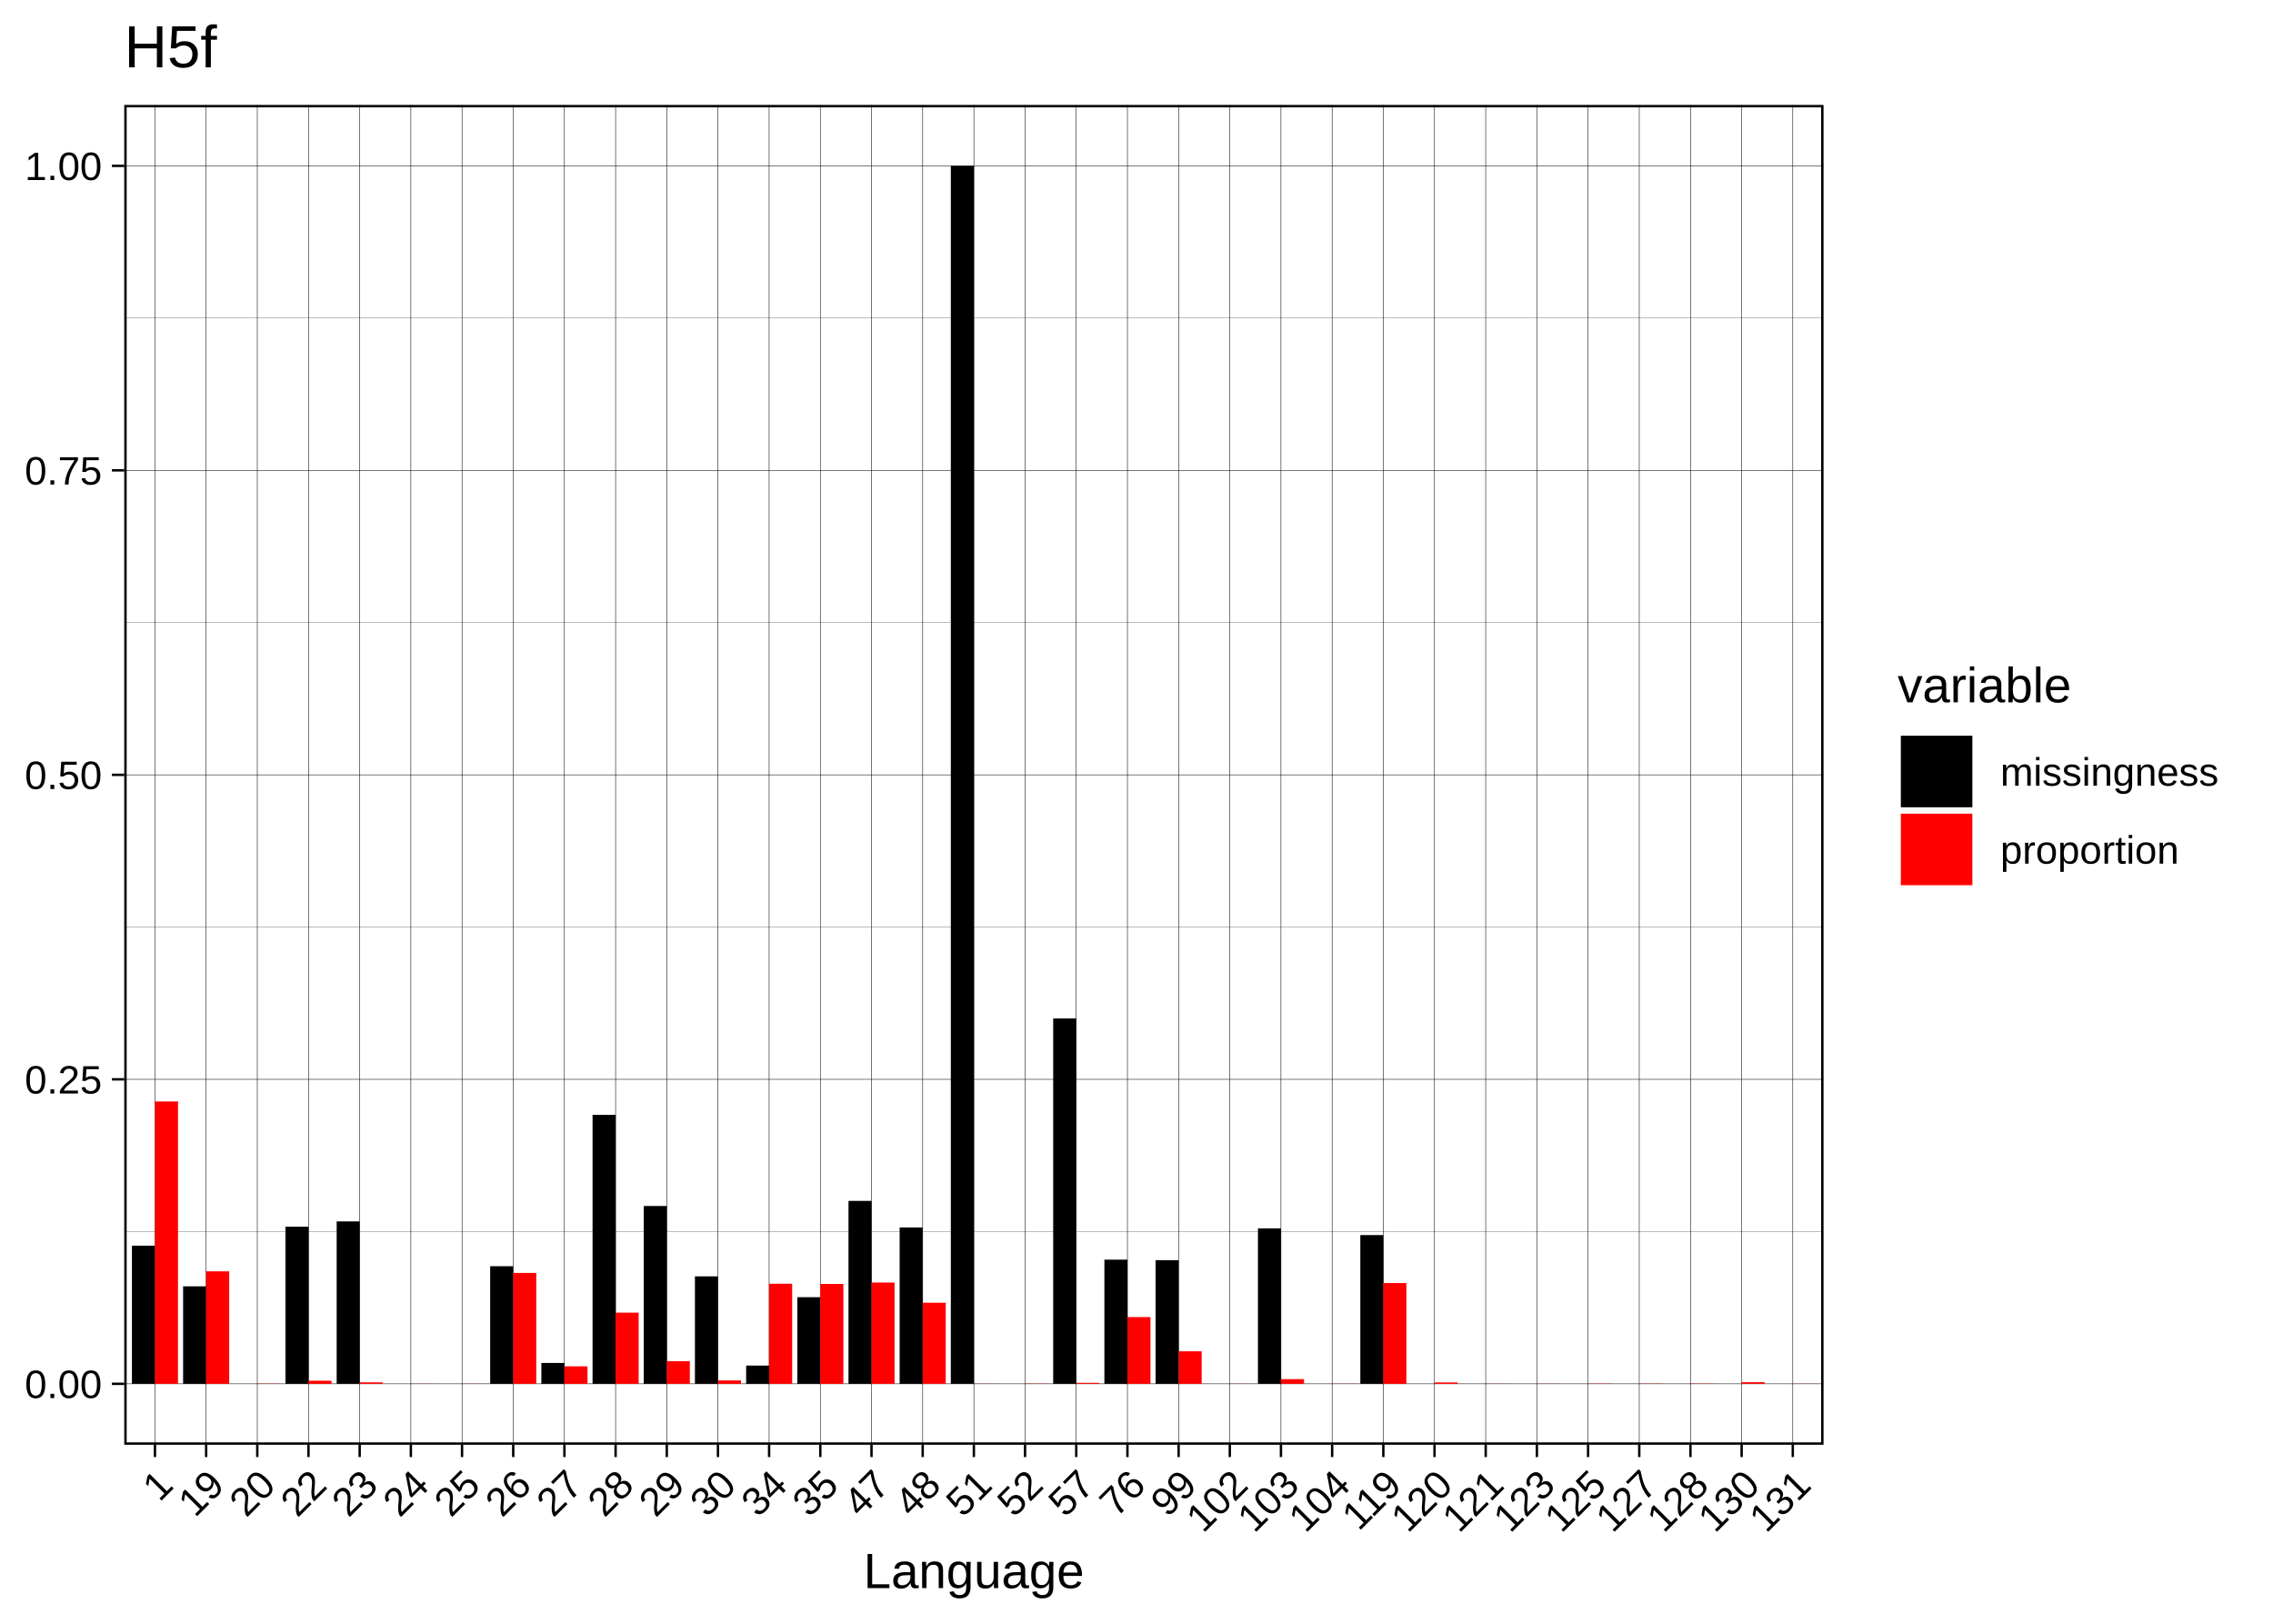
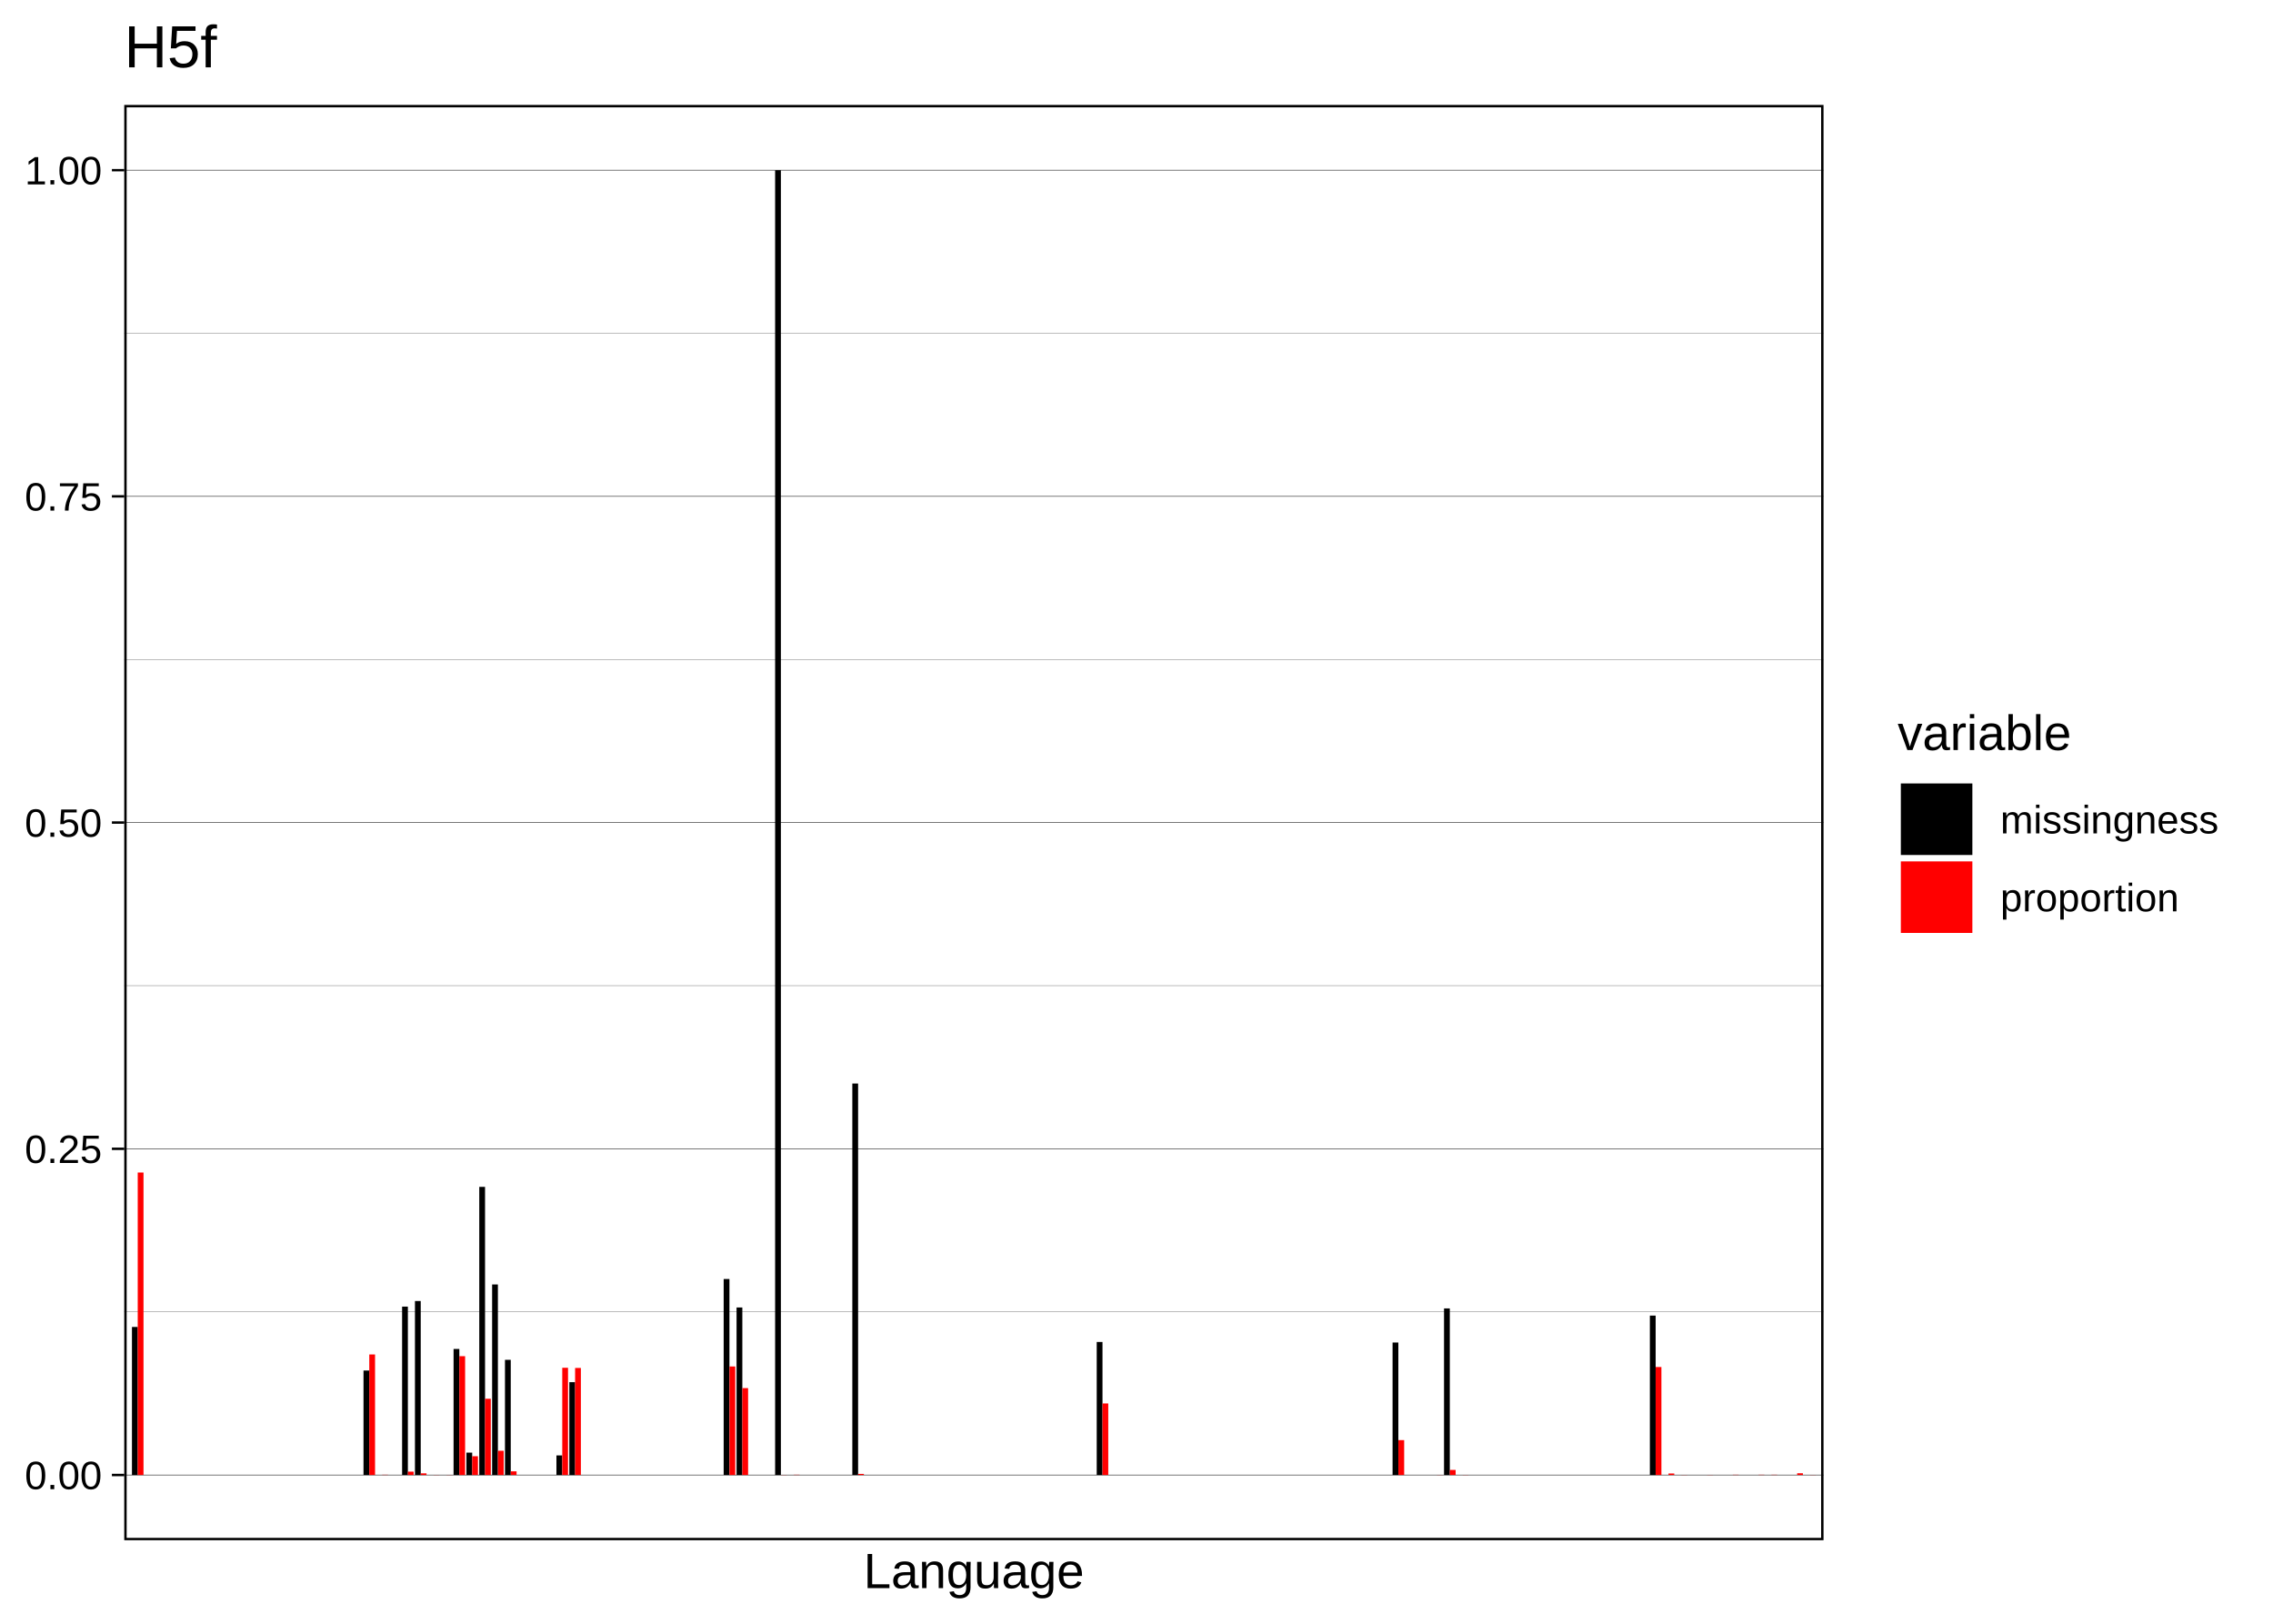
<svg xmlns="http://www.w3.org/2000/svg" class="svglite" width="504.00pt" height="360.00pt" viewBox="0 0 504.00 360.00">
  <defs>
    <style type="text/css">
    .svglite line, .svglite polyline, .svglite polygon, .svglite path, .svglite rect, .svglite circle {
      fill: none;
      stroke: #000000;
      stroke-linecap: round;
      stroke-linejoin: round;
      stroke-miterlimit: 10.00;
    }
    .svglite text {
      white-space: pre;
    }
  </style>
  </defs>
  <rect width="100%" height="100%" style="stroke: none; fill: #FFFFFF;" />
  <defs>
    <clipPath id="cpMC4wMHw1MDQuMDB8MC4wMHwzNjAuMDA=">
      <rect x="0.00" y="0.00" width="504.00" height="360.00" />
    </clipPath>
  </defs>
  <g clip-path="url(#cpMC4wMHw1MDQuMDB8MC4wMHwzNjAuMDA=)">
    <rect x="0" y="0.00" width="504.00" height="360.00" style="stroke-width: 1.07; stroke: #FFFFFF; fill: #FFFFFF;" />
  </g>
  <defs>
-     <clipPath id="cpMjcuNTV8NDA0LjMzfDIzLjI3fDMyMC4zMQ==">
-       <rect x="27.55" y="23.27" width="376.79" height="297.05" />
+     <clipPath id="cpMjcuNTV8NDA0LjMzfDIzLjI3fDM0MS40OA==">
+       <rect x="27.55" y="23.27" width="376.79" height="318.22" />
    </clipPath>
  </defs>
-   <g clip-path="url(#cpMjcuNTV8NDA0LjMzfDIzLjI3fDMyMC4zMQ==)">
-     <rect x="27.55" y="23.27" width="376.79" height="297.05" style="stroke-width: 1.07; stroke: none; fill: #FFFFFF;" />
-     <polyline points="27.55,273.05 404.33,273.05 " style="stroke-width: 0.053; stroke-linecap: butt;" />
-     <polyline points="27.55,205.54 404.33,205.54 " style="stroke-width: 0.053; stroke-linecap: butt;" />
-     <polyline points="27.55,138.03 404.33,138.03 " style="stroke-width: 0.053; stroke-linecap: butt;" />
-     <polyline points="27.55,70.52 404.33,70.52 " style="stroke-width: 0.053; stroke-linecap: butt;" />
-     <polyline points="27.55,306.81 404.33,306.81 " style="stroke-width: 0.11; stroke-linecap: butt;" />
-     <polyline points="27.55,239.30 404.33,239.30 " style="stroke-width: 0.11; stroke-linecap: butt;" />
-     <polyline points="27.55,171.79 404.33,171.79 " style="stroke-width: 0.11; stroke-linecap: butt;" />
-     <polyline points="27.55,104.28 404.33,104.28 " style="stroke-width: 0.11; stroke-linecap: butt;" />
-     <polyline points="27.55,36.77 404.33,36.77 " style="stroke-width: 0.11; stroke-linecap: butt;" />
-     <polyline points="34.36,320.31 34.36,23.27 " style="stroke-width: 0.11; stroke-linecap: butt;" />
-     <polyline points="45.71,320.31 45.71,23.27 " style="stroke-width: 0.11; stroke-linecap: butt;" />
-     <polyline points="57.05,320.31 57.05,23.27 " style="stroke-width: 0.11; stroke-linecap: butt;" />
-     <polyline points="68.40,320.31 68.40,23.27 " style="stroke-width: 0.11; stroke-linecap: butt;" />
-     <polyline points="79.75,320.31 79.75,23.27 " style="stroke-width: 0.11; stroke-linecap: butt;" />
-     <polyline points="91.10,320.31 91.10,23.27 " style="stroke-width: 0.11; stroke-linecap: butt;" />
-     <polyline points="102.45,320.31 102.45,23.27 " style="stroke-width: 0.11; stroke-linecap: butt;" />
-     <polyline points="113.80,320.31 113.80,23.27 " style="stroke-width: 0.11; stroke-linecap: butt;" />
-     <polyline points="125.15,320.31 125.15,23.27 " style="stroke-width: 0.11; stroke-linecap: butt;" />
-     <polyline points="136.50,320.31 136.50,23.27 " style="stroke-width: 0.11; stroke-linecap: butt;" />
-     <polyline points="147.85,320.31 147.85,23.27 " style="stroke-width: 0.11; stroke-linecap: butt;" />
-     <polyline points="159.20,320.31 159.20,23.27 " style="stroke-width: 0.11; stroke-linecap: butt;" />
-     <polyline points="170.54,320.31 170.54,23.27 " style="stroke-width: 0.11; stroke-linecap: butt;" />
-     <polyline points="181.89,320.31 181.89,23.27 " style="stroke-width: 0.11; stroke-linecap: butt;" />
-     <polyline points="193.24,320.31 193.24,23.27 " style="stroke-width: 0.11; stroke-linecap: butt;" />
-     <polyline points="204.59,320.31 204.59,23.27 " style="stroke-width: 0.11; stroke-linecap: butt;" />
-     <polyline points="215.94,320.31 215.94,23.27 " style="stroke-width: 0.11; stroke-linecap: butt;" />
-     <polyline points="227.29,320.31 227.29,23.27 " style="stroke-width: 0.11; stroke-linecap: butt;" />
-     <polyline points="238.64,320.31 238.64,23.27 " style="stroke-width: 0.11; stroke-linecap: butt;" />
-     <polyline points="249.99,320.31 249.99,23.27 " style="stroke-width: 0.11; stroke-linecap: butt;" />
-     <polyline points="261.34,320.31 261.34,23.27 " style="stroke-width: 0.11; stroke-linecap: butt;" />
-     <polyline points="272.69,320.31 272.69,23.27 " style="stroke-width: 0.11; stroke-linecap: butt;" />
-     <polyline points="284.03,320.31 284.03,23.27 " style="stroke-width: 0.11; stroke-linecap: butt;" />
-     <polyline points="295.38,320.31 295.38,23.27 " style="stroke-width: 0.11; stroke-linecap: butt;" />
-     <polyline points="306.73,320.31 306.73,23.27 " style="stroke-width: 0.11; stroke-linecap: butt;" />
-     <polyline points="318.08,320.31 318.08,23.27 " style="stroke-width: 0.11; stroke-linecap: butt;" />
-     <polyline points="329.43,320.31 329.43,23.27 " style="stroke-width: 0.11; stroke-linecap: butt;" />
-     <polyline points="340.78,320.31 340.78,23.27 " style="stroke-width: 0.11; stroke-linecap: butt;" />
-     <polyline points="352.13,320.31 352.13,23.27 " style="stroke-width: 0.11; stroke-linecap: butt;" />
-     <polyline points="363.48,320.31 363.48,23.27 " style="stroke-width: 0.11; stroke-linecap: butt;" />
-     <polyline points="374.83,320.31 374.83,23.27 " style="stroke-width: 0.11; stroke-linecap: butt;" />
-     <polyline points="386.18,320.31 386.18,23.27 " style="stroke-width: 0.11; stroke-linecap: butt;" />
-     <polyline points="397.52,320.31 397.52,23.27 " style="stroke-width: 0.11; stroke-linecap: butt;" />
-     <rect x="244.88" y="279.28" width="5.11" height="27.53" style="stroke-width: 1.07; stroke: none; stroke-linecap: butt; stroke-linejoin: miter; fill: #000000;" />
-     <rect x="256.23" y="279.39" width="5.11" height="27.42" style="stroke-width: 1.07; stroke: none; stroke-linecap: butt; stroke-linejoin: miter; fill: #000000;" />
-     <rect x="278.93" y="272.34" width="5.11" height="34.47" style="stroke-width: 1.07; stroke: none; stroke-linecap: butt; stroke-linejoin: miter; fill: #000000;" />
-     <rect x="29.25" y="276.18" width="5.11" height="30.63" style="stroke-width: 1.07; stroke: none; stroke-linecap: butt; stroke-linejoin: miter; fill: #000000;" />
-     <rect x="40.60" y="285.19" width="5.11" height="21.62" style="stroke-width: 1.07; stroke: none; stroke-linecap: butt; stroke-linejoin: miter; fill: #000000;" />
-     <rect x="324.32" y="306.81" width="5.11" height="0.00" style="stroke-width: 1.07; stroke: none; stroke-linecap: butt; stroke-linejoin: miter; fill: #000000;" />
-     <rect x="347.02" y="306.81" width="5.11" height="0.00" style="stroke-width: 1.07; stroke: none; stroke-linecap: butt; stroke-linejoin: miter; fill: #000000;" />
-     <rect x="74.65" y="270.80" width="5.11" height="36.01" style="stroke-width: 1.07; stroke: none; stroke-linecap: butt; stroke-linejoin: miter; fill: #000000;" />
-     <rect x="358.37" y="306.81" width="5.11" height="0.00" style="stroke-width: 1.07; stroke: none; stroke-linecap: butt; stroke-linejoin: miter; fill: #000000;" />
-     <rect x="335.67" y="306.81" width="5.11" height="0.00" style="stroke-width: 1.07; stroke: none; stroke-linecap: butt; stroke-linejoin: miter; fill: #000000;" />
-     <rect x="108.69" y="280.73" width="5.11" height="26.08" style="stroke-width: 1.07; stroke: none; stroke-linecap: butt; stroke-linejoin: miter; fill: #000000;" />
-     <rect x="222.18" y="306.81" width="5.11" height="0.00" style="stroke-width: 1.07; stroke: none; stroke-linecap: butt; stroke-linejoin: miter; fill: #000000;" />
-     <rect x="210.83" y="36.77" width="5.11" height="270.04" style="stroke-width: 1.07; stroke: none; stroke-linecap: butt; stroke-linejoin: miter; fill: #000000;" />
-     <rect x="369.72" y="306.81" width="5.11" height="0.00" style="stroke-width: 1.07; stroke: none; stroke-linecap: butt; stroke-linejoin: miter; fill: #000000;" />
-     <rect x="233.53" y="225.80" width="5.11" height="81.01" style="stroke-width: 1.07; stroke: none; stroke-linecap: butt; stroke-linejoin: miter; fill: #000000;" />
-     <rect x="290.28" y="306.81" width="5.11" height="0.00" style="stroke-width: 1.07; stroke: none; stroke-linecap: butt; stroke-linejoin: miter; fill: #000000;" />
-     <rect x="63.30" y="271.97" width="5.11" height="34.84" style="stroke-width: 1.07; stroke: none; stroke-linecap: butt; stroke-linejoin: miter; fill: #000000;" />
-     <rect x="381.07" y="306.81" width="5.11" height="0.00" style="stroke-width: 1.07; stroke: none; stroke-linecap: butt; stroke-linejoin: miter; fill: #000000;" />
-     <rect x="392.42" y="306.81" width="5.11" height="0.00" style="stroke-width: 1.07; stroke: none; stroke-linecap: butt; stroke-linejoin: miter; fill: #000000;" />
-     <rect x="97.34" y="306.81" width="5.11" height="0.00" style="stroke-width: 1.07; stroke: none; stroke-linecap: butt; stroke-linejoin: miter; fill: #000000;" />
-     <rect x="85.99" y="306.81" width="5.11" height="0.00" style="stroke-width: 1.07; stroke: none; stroke-linecap: butt; stroke-linejoin: miter; fill: #000000;" />
-     <rect x="51.95" y="306.81" width="5.11" height="0.00" style="stroke-width: 1.07; stroke: none; stroke-linecap: butt; stroke-linejoin: miter; fill: #000000;" />
-     <rect x="267.58" y="306.81" width="5.11" height="0.00" style="stroke-width: 1.07; stroke: none; stroke-linecap: butt; stroke-linejoin: miter; fill: #000000;" />
-     <rect x="312.97" y="306.81" width="5.11" height="0.00" style="stroke-width: 1.07; stroke: none; stroke-linecap: butt; stroke-linejoin: miter; fill: #000000;" />
-     <rect x="301.63" y="273.83" width="5.11" height="32.98" style="stroke-width: 1.07; stroke: none; stroke-linecap: butt; stroke-linejoin: miter; fill: #000000;" />
-     <rect x="188.14" y="266.25" width="5.11" height="40.56" style="stroke-width: 1.07; stroke: none; stroke-linecap: butt; stroke-linejoin: miter; fill: #000000;" />
-     <rect x="120.04" y="302.18" width="5.11" height="4.63" style="stroke-width: 1.07; stroke: none; stroke-linecap: butt; stroke-linejoin: miter; fill: #000000;" />
-     <rect x="199.48" y="272.14" width="5.11" height="34.67" style="stroke-width: 1.07; stroke: none; stroke-linecap: butt; stroke-linejoin: miter; fill: #000000;" />
-     <rect x="131.39" y="247.18" width="5.11" height="59.63" style="stroke-width: 1.07; stroke: none; stroke-linecap: butt; stroke-linejoin: miter; fill: #000000;" />
-     <rect x="142.74" y="267.38" width="5.11" height="39.43" style="stroke-width: 1.07; stroke: none; stroke-linecap: butt; stroke-linejoin: miter; fill: #000000;" />
-     <rect x="154.09" y="282.98" width="5.11" height="23.83" style="stroke-width: 1.07; stroke: none; stroke-linecap: butt; stroke-linejoin: miter; fill: #000000;" />
-     <rect x="165.44" y="302.76" width="5.11" height="4.05" style="stroke-width: 1.07; stroke: none; stroke-linecap: butt; stroke-linejoin: miter; fill: #000000;" />
-     <rect x="176.79" y="287.60" width="5.11" height="19.21" style="stroke-width: 1.07; stroke: none; stroke-linecap: butt; stroke-linejoin: miter; fill: #000000;" />
-     <rect x="249.99" y="292.01" width="5.11" height="14.80" style="stroke-width: 1.07; stroke: none; stroke-linecap: butt; stroke-linejoin: miter; fill: #FF0000;" />
-     <rect x="261.34" y="299.60" width="5.11" height="7.21" style="stroke-width: 1.07; stroke: none; stroke-linecap: butt; stroke-linejoin: miter; fill: #FF0000;" />
-     <rect x="284.03" y="305.77" width="5.11" height="1.04" style="stroke-width: 1.07; stroke: none; stroke-linecap: butt; stroke-linejoin: miter; fill: #FF0000;" />
-     <rect x="34.36" y="244.21" width="5.11" height="62.60" style="stroke-width: 1.07; stroke: none; stroke-linecap: butt; stroke-linejoin: miter; fill: #FF0000;" />
-     <rect x="45.71" y="281.87" width="5.11" height="24.94" style="stroke-width: 1.07; stroke: none; stroke-linecap: butt; stroke-linejoin: miter; fill: #FF0000;" />
-     <rect x="329.43" y="306.79" width="5.11" height="0.022" style="stroke-width: 1.07; stroke: none; stroke-linecap: butt; stroke-linejoin: miter; fill: #FF0000;" />
-     <rect x="352.13" y="306.77" width="5.11" height="0.044" style="stroke-width: 1.07; stroke: none; stroke-linecap: butt; stroke-linejoin: miter; fill: #FF0000;" />
-     <rect x="79.75" y="306.48" width="5.11" height="0.33" style="stroke-width: 1.07; stroke: none; stroke-linecap: butt; stroke-linejoin: miter; fill: #FF0000;" />
-     <rect x="363.48" y="306.77" width="5.11" height="0.044" style="stroke-width: 1.07; stroke: none; stroke-linecap: butt; stroke-linejoin: miter; fill: #FF0000;" />
-     <rect x="340.78" y="306.79" width="5.11" height="0.022" style="stroke-width: 1.07; stroke: none; stroke-linecap: butt; stroke-linejoin: miter; fill: #FF0000;" />
-     <rect x="113.80" y="282.22" width="5.11" height="24.59" style="stroke-width: 1.07; stroke: none; stroke-linecap: butt; stroke-linejoin: miter; fill: #FF0000;" />
-     <rect x="227.29" y="306.77" width="5.11" height="0.044" style="stroke-width: 1.07; stroke: none; stroke-linecap: butt; stroke-linejoin: miter; fill: #FF0000;" />
-     <rect x="215.94" y="306.79" width="5.11" height="0.022" style="stroke-width: 1.07; stroke: none; stroke-linecap: butt; stroke-linejoin: miter; fill: #FF0000;" />
-     <rect x="374.83" y="306.77" width="5.11" height="0.044" style="stroke-width: 1.07; stroke: none; stroke-linecap: butt; stroke-linejoin: miter; fill: #FF0000;" />
-     <rect x="238.64" y="306.59" width="5.11" height="0.22" style="stroke-width: 1.07; stroke: none; stroke-linecap: butt; stroke-linejoin: miter; fill: #FF0000;" />
-     <rect x="295.38" y="306.79" width="5.11" height="0.022" style="stroke-width: 1.07; stroke: none; stroke-linecap: butt; stroke-linejoin: miter; fill: #FF0000;" />
-     <rect x="68.40" y="306.12" width="5.11" height="0.69" style="stroke-width: 1.07; stroke: none; stroke-linecap: butt; stroke-linejoin: miter; fill: #FF0000;" />
-     <rect x="386.18" y="306.45" width="5.11" height="0.36" style="stroke-width: 1.07; stroke: none; stroke-linecap: butt; stroke-linejoin: miter; fill: #FF0000;" />
-     <rect x="397.52" y="306.79" width="5.11" height="0.022" style="stroke-width: 1.07; stroke: none; stroke-linecap: butt; stroke-linejoin: miter; fill: #FF0000;" />
-     <rect x="102.45" y="306.79" width="5.11" height="0.022" style="stroke-width: 1.07; stroke: none; stroke-linecap: butt; stroke-linejoin: miter; fill: #FF0000;" />
-     <rect x="91.10" y="306.79" width="5.11" height="0.022" style="stroke-width: 1.07; stroke: none; stroke-linecap: butt; stroke-linejoin: miter; fill: #FF0000;" />
-     <rect x="57.05" y="306.77" width="5.11" height="0.044" style="stroke-width: 1.07; stroke: none; stroke-linecap: butt; stroke-linejoin: miter; fill: #FF0000;" />
-     <rect x="272.69" y="306.79" width="5.11" height="0.022" style="stroke-width: 1.07; stroke: none; stroke-linecap: butt; stroke-linejoin: miter; fill: #FF0000;" />
-     <rect x="318.08" y="306.50" width="5.11" height="0.31" style="stroke-width: 1.07; stroke: none; stroke-linecap: butt; stroke-linejoin: miter; fill: #FF0000;" />
-     <rect x="306.73" y="284.46" width="5.11" height="22.35" style="stroke-width: 1.07; stroke: none; stroke-linecap: butt; stroke-linejoin: miter; fill: #FF0000;" />
-     <rect x="193.24" y="284.35" width="5.11" height="22.46" style="stroke-width: 1.07; stroke: none; stroke-linecap: butt; stroke-linejoin: miter; fill: #FF0000;" />
-     <rect x="125.15" y="302.93" width="5.11" height="3.88" style="stroke-width: 1.07; stroke: none; stroke-linecap: butt; stroke-linejoin: miter; fill: #FF0000;" />
-     <rect x="204.59" y="288.83" width="5.11" height="17.97" style="stroke-width: 1.07; stroke: none; stroke-linecap: butt; stroke-linejoin: miter; fill: #FF0000;" />
-     <rect x="136.50" y="291.03" width="5.11" height="15.78" style="stroke-width: 1.07; stroke: none; stroke-linecap: butt; stroke-linejoin: miter; fill: #FF0000;" />
-     <rect x="147.85" y="301.79" width="5.11" height="5.02" style="stroke-width: 1.07; stroke: none; stroke-linecap: butt; stroke-linejoin: miter; fill: #FF0000;" />
-     <rect x="159.20" y="306.06" width="5.11" height="0.75" style="stroke-width: 1.07; stroke: none; stroke-linecap: butt; stroke-linejoin: miter; fill: #FF0000;" />
-     <rect x="170.54" y="284.62" width="5.11" height="22.19" style="stroke-width: 1.07; stroke: none; stroke-linecap: butt; stroke-linejoin: miter; fill: #FF0000;" />
-     <rect x="181.89" y="284.66" width="5.11" height="22.15" style="stroke-width: 1.07; stroke: none; stroke-linecap: butt; stroke-linejoin: miter; fill: #FF0000;" />
-     <rect x="27.55" y="23.27" width="376.79" height="297.05" style="stroke-width: 1.07;" />
+   <g clip-path="url(#cpMjcuNTV8NDA0LjMzfDIzLjI3fDM0MS40OA==)">
+     <rect x="27.55" y="23.27" width="376.79" height="318.22" style="stroke-width: 1.07; stroke: none; fill: #FFFFFF;" />
+     <polyline points="27.55,290.86 404.33,290.86 " style="stroke-width: 0.053; stroke-linecap: butt;" />
+     <polyline points="27.55,218.54 404.33,218.54 " style="stroke-width: 0.053; stroke-linecap: butt;" />
+     <polyline points="27.55,146.21 404.33,146.21 " style="stroke-width: 0.053; stroke-linecap: butt;" />
+     <polyline points="27.55,73.89 404.33,73.89 " style="stroke-width: 0.053; stroke-linecap: butt;" />
+     <polyline points="27.55,327.02 404.33,327.02 " style="stroke-width: 0.11; stroke-linecap: butt;" />
+     <polyline points="27.55,254.70 404.33,254.70 " style="stroke-width: 0.11; stroke-linecap: butt;" />
+     <polyline points="27.55,182.37 404.33,182.37 " style="stroke-width: 0.11; stroke-linecap: butt;" />
+     <polyline points="27.55,110.05 404.33,110.05 " style="stroke-width: 0.11; stroke-linecap: butt;" />
+     <polyline points="27.55,37.73 404.33,37.73 " style="stroke-width: 0.11; stroke-linecap: butt;" />
+     <rect x="243.18" y="297.53" width="1.28" height="29.49" style="stroke-width: 1.07; stroke: none; stroke-linecap: butt; stroke-linejoin: miter; fill: #000000;" />
+     <rect x="308.78" y="297.65" width="1.28" height="29.37" style="stroke-width: 1.07; stroke: none; stroke-linecap: butt; stroke-linejoin: miter; fill: #000000;" />
+     <rect x="320.19" y="290.09" width="1.28" height="36.93" style="stroke-width: 1.07; stroke: none; stroke-linecap: butt; stroke-linejoin: miter; fill: #000000;" />
+     <rect x="29.26" y="294.20" width="1.28" height="32.82" style="stroke-width: 1.07; stroke: none; stroke-linecap: butt; stroke-linejoin: miter; fill: #000000;" />
+     <rect x="80.60" y="303.86" width="1.28" height="23.16" style="stroke-width: 1.07; stroke: none; stroke-linecap: butt; stroke-linejoin: miter; fill: #000000;" />
+     <rect x="371.53" y="327.02" width="1.28" height="0.00" style="stroke-width: 1.07; stroke: none; stroke-linecap: butt; stroke-linejoin: miter; fill: #000000;" />
+     <rect x="382.94" y="327.02" width="1.28" height="0.00" style="stroke-width: 1.07; stroke: none; stroke-linecap: butt; stroke-linejoin: miter; fill: #000000;" />
+     <rect x="92.01" y="288.45" width="1.28" height="38.57" style="stroke-width: 1.07; stroke: none; stroke-linecap: butt; stroke-linejoin: miter; fill: #000000;" />
+     <rect x="388.65" y="327.02" width="1.28" height="0.00" style="stroke-width: 1.07; stroke: none; stroke-linecap: butt; stroke-linejoin: miter; fill: #000000;" />
+     <rect x="377.24" y="327.02" width="1.28" height="0.00" style="stroke-width: 1.07; stroke: none; stroke-linecap: butt; stroke-linejoin: miter; fill: #000000;" />
+     <rect x="100.57" y="299.08" width="1.28" height="27.94" style="stroke-width: 1.07; stroke: none; stroke-linecap: butt; stroke-linejoin: miter; fill: #000000;" />
+     <rect x="174.73" y="327.02" width="1.28" height="0.00" style="stroke-width: 1.07; stroke: none; stroke-linecap: butt; stroke-linejoin: miter; fill: #000000;" />
+     <rect x="171.87" y="37.73" width="1.28" height="289.29" style="stroke-width: 1.07; stroke: none; stroke-linecap: butt; stroke-linejoin: miter; fill: #000000;" />
+     <rect x="391.50" y="327.02" width="1.28" height="0.00" style="stroke-width: 1.07; stroke: none; stroke-linecap: butt; stroke-linejoin: miter; fill: #000000;" />
+     <rect x="188.99" y="240.23" width="1.28" height="86.79" style="stroke-width: 1.07; stroke: none; stroke-linecap: butt; stroke-linejoin: miter; fill: #000000;" />
+     <rect x="323.04" y="327.02" width="1.28" height="0.00" style="stroke-width: 1.07; stroke: none; stroke-linecap: butt; stroke-linejoin: miter; fill: #000000;" />
+     <rect x="89.16" y="289.69" width="1.28" height="37.33" style="stroke-width: 1.07; stroke: none; stroke-linecap: butt; stroke-linejoin: miter; fill: #000000;" />
+     <rect x="397.20" y="327.02" width="1.28" height="0.00" style="stroke-width: 1.07; stroke: none; stroke-linecap: butt; stroke-linejoin: miter; fill: #000000;" />
+     <rect x="400.06" y="327.02" width="1.28" height="0.00" style="stroke-width: 1.07; stroke: none; stroke-linecap: butt; stroke-linejoin: miter; fill: #000000;" />
+     <rect x="97.71" y="327.02" width="1.28" height="0.00" style="stroke-width: 1.07; stroke: none; stroke-linecap: butt; stroke-linejoin: miter; fill: #000000;" />
+     <rect x="94.86" y="327.02" width="1.28" height="0.00" style="stroke-width: 1.07; stroke: none; stroke-linecap: butt; stroke-linejoin: miter; fill: #000000;" />
+     <rect x="83.45" y="327.02" width="1.28" height="0.00" style="stroke-width: 1.07; stroke: none; stroke-linecap: butt; stroke-linejoin: miter; fill: #000000;" />
+     <rect x="317.34" y="327.02" width="1.28" height="0.00" style="stroke-width: 1.07; stroke: none; stroke-linecap: butt; stroke-linejoin: miter; fill: #000000;" />
+     <rect x="368.68" y="327.02" width="1.28" height="0.00" style="stroke-width: 1.07; stroke: none; stroke-linecap: butt; stroke-linejoin: miter; fill: #000000;" />
+     <rect x="365.83" y="291.68" width="1.28" height="35.34" style="stroke-width: 1.07; stroke: none; stroke-linecap: butt; stroke-linejoin: miter; fill: #000000;" />
+     <rect x="160.46" y="283.57" width="1.28" height="43.45" style="stroke-width: 1.07; stroke: none; stroke-linecap: butt; stroke-linejoin: miter; fill: #000000;" />
+     <rect x="103.42" y="322.06" width="1.28" height="4.96" style="stroke-width: 1.07; stroke: none; stroke-linecap: butt; stroke-linejoin: miter; fill: #000000;" />
+     <rect x="163.32" y="289.88" width="1.28" height="37.14" style="stroke-width: 1.07; stroke: none; stroke-linecap: butt; stroke-linejoin: miter; fill: #000000;" />
+     <rect x="106.27" y="263.14" width="1.28" height="63.88" style="stroke-width: 1.07; stroke: none; stroke-linecap: butt; stroke-linejoin: miter; fill: #000000;" />
+     <rect x="109.12" y="284.78" width="1.28" height="42.24" style="stroke-width: 1.07; stroke: none; stroke-linecap: butt; stroke-linejoin: miter; fill: #000000;" />
+     <rect x="111.97" y="301.49" width="1.28" height="25.53" style="stroke-width: 1.07; stroke: none; stroke-linecap: butt; stroke-linejoin: miter; fill: #000000;" />
+     <rect x="123.38" y="322.68" width="1.28" height="4.34" style="stroke-width: 1.07; stroke: none; stroke-linecap: butt; stroke-linejoin: miter; fill: #000000;" />
+     <rect x="126.24" y="306.44" width="1.28" height="20.58" style="stroke-width: 1.07; stroke: none; stroke-linecap: butt; stroke-linejoin: miter; fill: #000000;" />
+     <rect x="244.46" y="311.16" width="1.28" height="15.86" style="stroke-width: 1.07; stroke: none; stroke-linecap: butt; stroke-linejoin: miter; fill: #FF0000;" />
+     <rect x="310.07" y="319.29" width="1.28" height="7.73" style="stroke-width: 1.07; stroke: none; stroke-linecap: butt; stroke-linejoin: miter; fill: #FF0000;" />
+     <rect x="321.48" y="325.90" width="1.28" height="1.12" style="stroke-width: 1.07; stroke: none; stroke-linecap: butt; stroke-linejoin: miter; fill: #FF0000;" />
+     <rect x="30.54" y="259.96" width="1.28" height="67.06" style="stroke-width: 1.07; stroke: none; stroke-linecap: butt; stroke-linejoin: miter; fill: #FF0000;" />
+     <rect x="81.88" y="300.30" width="1.28" height="26.72" style="stroke-width: 1.07; stroke: none; stroke-linecap: butt; stroke-linejoin: miter; fill: #FF0000;" />
+     <rect x="372.82" y="327.00" width="1.28" height="0.024" style="stroke-width: 1.07; stroke: none; stroke-linecap: butt; stroke-linejoin: miter; fill: #FF0000;" />
+     <rect x="384.23" y="326.97" width="1.28" height="0.048" style="stroke-width: 1.07; stroke: none; stroke-linecap: butt; stroke-linejoin: miter; fill: #FF0000;" />
+     <rect x="93.29" y="326.66" width="1.28" height="0.36" style="stroke-width: 1.07; stroke: none; stroke-linecap: butt; stroke-linejoin: miter; fill: #FF0000;" />
+     <rect x="389.93" y="326.97" width="1.28" height="0.048" style="stroke-width: 1.07; stroke: none; stroke-linecap: butt; stroke-linejoin: miter; fill: #FF0000;" />
+     <rect x="378.52" y="327.00" width="1.28" height="0.024" style="stroke-width: 1.07; stroke: none; stroke-linecap: butt; stroke-linejoin: miter; fill: #FF0000;" />
+     <rect x="101.85" y="300.68" width="1.28" height="26.34" style="stroke-width: 1.07; stroke: none; stroke-linecap: butt; stroke-linejoin: miter; fill: #FF0000;" />
+     <rect x="176.01" y="326.97" width="1.28" height="0.048" style="stroke-width: 1.07; stroke: none; stroke-linecap: butt; stroke-linejoin: miter; fill: #FF0000;" />
+     <rect x="173.16" y="327.00" width="1.28" height="0.024" style="stroke-width: 1.07; stroke: none; stroke-linecap: butt; stroke-linejoin: miter; fill: #FF0000;" />
+     <rect x="392.78" y="326.97" width="1.28" height="0.048" style="stroke-width: 1.07; stroke: none; stroke-linecap: butt; stroke-linejoin: miter; fill: #FF0000;" />
+     <rect x="190.27" y="326.78" width="1.28" height="0.24" style="stroke-width: 1.07; stroke: none; stroke-linecap: butt; stroke-linejoin: miter; fill: #FF0000;" />
+     <rect x="324.33" y="327.00" width="1.28" height="0.024" style="stroke-width: 1.07; stroke: none; stroke-linecap: butt; stroke-linejoin: miter; fill: #FF0000;" />
+     <rect x="90.44" y="326.28" width="1.28" height="0.74" style="stroke-width: 1.07; stroke: none; stroke-linecap: butt; stroke-linejoin: miter; fill: #FF0000;" />
+     <rect x="398.49" y="326.64" width="1.28" height="0.38" style="stroke-width: 1.07; stroke: none; stroke-linecap: butt; stroke-linejoin: miter; fill: #FF0000;" />
+     <rect x="401.34" y="327.00" width="1.28" height="0.024" style="stroke-width: 1.07; stroke: none; stroke-linecap: butt; stroke-linejoin: miter; fill: #FF0000;" />
+     <rect x="99.00" y="327.00" width="1.28" height="0.024" style="stroke-width: 1.07; stroke: none; stroke-linecap: butt; stroke-linejoin: miter; fill: #FF0000;" />
+     <rect x="96.14" y="327.00" width="1.28" height="0.024" style="stroke-width: 1.07; stroke: none; stroke-linecap: butt; stroke-linejoin: miter; fill: #FF0000;" />
+     <rect x="84.74" y="326.97" width="1.28" height="0.048" style="stroke-width: 1.07; stroke: none; stroke-linecap: butt; stroke-linejoin: miter; fill: #FF0000;" />
+     <rect x="318.62" y="327.00" width="1.28" height="0.024" style="stroke-width: 1.07; stroke: none; stroke-linecap: butt; stroke-linejoin: miter; fill: #FF0000;" />
+     <rect x="369.96" y="326.69" width="1.28" height="0.33" style="stroke-width: 1.07; stroke: none; stroke-linecap: butt; stroke-linejoin: miter; fill: #FF0000;" />
+     <rect x="367.11" y="303.08" width="1.28" height="23.94" style="stroke-width: 1.07; stroke: none; stroke-linecap: butt; stroke-linejoin: miter; fill: #FF0000;" />
+     <rect x="161.75" y="302.96" width="1.28" height="24.06" style="stroke-width: 1.07; stroke: none; stroke-linecap: butt; stroke-linejoin: miter; fill: #FF0000;" />
+     <rect x="104.70" y="322.86" width="1.28" height="4.16" style="stroke-width: 1.07; stroke: none; stroke-linecap: butt; stroke-linejoin: miter; fill: #FF0000;" />
+     <rect x="164.60" y="307.76" width="1.28" height="19.26" style="stroke-width: 1.07; stroke: none; stroke-linecap: butt; stroke-linejoin: miter; fill: #FF0000;" />
+     <rect x="107.55" y="310.12" width="1.28" height="16.90" style="stroke-width: 1.07; stroke: none; stroke-linecap: butt; stroke-linejoin: miter; fill: #FF0000;" />
+     <rect x="110.41" y="321.65" width="1.28" height="5.37" style="stroke-width: 1.07; stroke: none; stroke-linecap: butt; stroke-linejoin: miter; fill: #FF0000;" />
+     <rect x="113.26" y="326.21" width="1.28" height="0.81" style="stroke-width: 1.07; stroke: none; stroke-linecap: butt; stroke-linejoin: miter; fill: #FF0000;" />
+     <rect x="124.67" y="303.25" width="1.28" height="23.77" style="stroke-width: 1.07; stroke: none; stroke-linecap: butt; stroke-linejoin: miter; fill: #FF0000;" />
+     <rect x="127.52" y="303.29" width="1.28" height="23.73" style="stroke-width: 1.07; stroke: none; stroke-linecap: butt; stroke-linejoin: miter; fill: #FF0000;" />
+     <rect x="27.55" y="23.27" width="376.79" height="318.22" style="stroke-width: 1.07;" />
  </g>
  <g clip-path="url(#cpMC4wMHw1MDQuMDB8MC4wMHwzNjAuMDA=)">
-     <text x="22.62" y="309.96" text-anchor="end" style="font-size: 8.80px; font-family: &quot;Arial&quot;;" textLength="17.14px" lengthAdjust="spacingAndGlyphs">0.00</text>
-     <text x="22.62" y="242.45" text-anchor="end" style="font-size: 8.80px; font-family: &quot;Arial&quot;;" textLength="17.14px" lengthAdjust="spacingAndGlyphs">0.25</text>
-     <text x="22.62" y="174.94" text-anchor="end" style="font-size: 8.80px; font-family: &quot;Arial&quot;;" textLength="17.14px" lengthAdjust="spacingAndGlyphs">0.50</text>
-     <text x="22.62" y="107.43" text-anchor="end" style="font-size: 8.80px; font-family: &quot;Arial&quot;;" textLength="17.14px" lengthAdjust="spacingAndGlyphs">0.75</text>
-     <text x="22.62" y="39.92" text-anchor="end" style="font-size: 8.80px; font-family: &quot;Arial&quot;;" textLength="17.14px" lengthAdjust="spacingAndGlyphs">1.00</text>
-     <polyline points="24.81,306.81 27.55,306.81 " style="stroke-width: 0.53; stroke-linecap: butt;" />
-     <polyline points="24.81,239.30 27.55,239.30 " style="stroke-width: 0.53; stroke-linecap: butt;" />
-     <polyline points="24.81,171.79 27.55,171.79 " style="stroke-width: 0.53; stroke-linecap: butt;" />
-     <polyline points="24.81,104.28 27.55,104.28 " style="stroke-width: 0.53; stroke-linecap: butt;" />
-     <polyline points="24.81,36.77 27.55,36.77 " style="stroke-width: 0.53; stroke-linecap: butt;" />
-     <polyline points="34.36,323.05 34.36,320.31 " style="stroke-width: 0.53; stroke-linecap: butt;" />
-     <polyline points="45.71,323.05 45.71,320.31 " style="stroke-width: 0.53; stroke-linecap: butt;" />
-     <polyline points="57.05,323.05 57.05,320.31 " style="stroke-width: 0.53; stroke-linecap: butt;" />
-     <polyline points="68.40,323.05 68.40,320.31 " style="stroke-width: 0.53; stroke-linecap: butt;" />
-     <polyline points="79.75,323.05 79.75,320.31 " style="stroke-width: 0.53; stroke-linecap: butt;" />
-     <polyline points="91.10,323.05 91.10,320.31 " style="stroke-width: 0.53; stroke-linecap: butt;" />
-     <polyline points="102.45,323.05 102.45,320.31 " style="stroke-width: 0.53; stroke-linecap: butt;" />
-     <polyline points="113.80,323.05 113.80,320.31 " style="stroke-width: 0.53; stroke-linecap: butt;" />
-     <polyline points="125.15,323.05 125.15,320.31 " style="stroke-width: 0.53; stroke-linecap: butt;" />
-     <polyline points="136.50,323.05 136.50,320.31 " style="stroke-width: 0.53; stroke-linecap: butt;" />
-     <polyline points="147.85,323.05 147.85,320.31 " style="stroke-width: 0.53; stroke-linecap: butt;" />
-     <polyline points="159.20,323.05 159.20,320.31 " style="stroke-width: 0.53; stroke-linecap: butt;" />
-     <polyline points="170.54,323.05 170.54,320.31 " style="stroke-width: 0.53; stroke-linecap: butt;" />
-     <polyline points="181.89,323.05 181.89,320.31 " style="stroke-width: 0.53; stroke-linecap: butt;" />
-     <polyline points="193.24,323.05 193.24,320.31 " style="stroke-width: 0.53; stroke-linecap: butt;" />
-     <polyline points="204.59,323.05 204.59,320.31 " style="stroke-width: 0.53; stroke-linecap: butt;" />
-     <polyline points="215.94,323.05 215.94,320.31 " style="stroke-width: 0.53; stroke-linecap: butt;" />
-     <polyline points="227.29,323.05 227.29,320.31 " style="stroke-width: 0.53; stroke-linecap: butt;" />
-     <polyline points="238.64,323.05 238.64,320.31 " style="stroke-width: 0.53; stroke-linecap: butt;" />
-     <polyline points="249.99,323.05 249.99,320.31 " style="stroke-width: 0.53; stroke-linecap: butt;" />
-     <polyline points="261.34,323.05 261.34,320.31 " style="stroke-width: 0.53; stroke-linecap: butt;" />
-     <polyline points="272.69,323.05 272.69,320.31 " style="stroke-width: 0.53; stroke-linecap: butt;" />
-     <polyline points="284.03,323.05 284.03,320.31 " style="stroke-width: 0.53; stroke-linecap: butt;" />
-     <polyline points="295.38,323.05 295.38,320.31 " style="stroke-width: 0.53; stroke-linecap: butt;" />
-     <polyline points="306.73,323.05 306.73,320.31 " style="stroke-width: 0.53; stroke-linecap: butt;" />
-     <polyline points="318.08,323.05 318.08,320.31 " style="stroke-width: 0.53; stroke-linecap: butt;" />
-     <polyline points="329.43,323.05 329.43,320.31 " style="stroke-width: 0.53; stroke-linecap: butt;" />
-     <polyline points="340.78,323.05 340.78,320.31 " style="stroke-width: 0.53; stroke-linecap: butt;" />
-     <polyline points="352.13,323.05 352.13,320.31 " style="stroke-width: 0.53; stroke-linecap: butt;" />
-     <polyline points="363.48,323.05 363.48,320.31 " style="stroke-width: 0.53; stroke-linecap: butt;" />
-     <polyline points="374.83,323.05 374.83,320.31 " style="stroke-width: 0.53; stroke-linecap: butt;" />
-     <polyline points="386.18,323.05 386.18,320.31 " style="stroke-width: 0.53; stroke-linecap: butt;" />
-     <polyline points="397.52,323.05 397.52,320.31 " style="stroke-width: 0.53; stroke-linecap: butt;" />
-     <text transform="translate(38.81,329.70) rotate(-45)" text-anchor="end" style="font-size: 8.80px; font-family: &quot;Arial&quot;;" textLength="4.90px" lengthAdjust="spacingAndGlyphs">1</text>
-     <text transform="translate(50.16,329.70) rotate(-45)" text-anchor="end" style="font-size: 8.80px; font-family: &quot;Arial&quot;;" textLength="9.79px" lengthAdjust="spacingAndGlyphs">19</text>
-     <text transform="translate(61.51,329.70) rotate(-45)" text-anchor="end" style="font-size: 8.80px; font-family: &quot;Arial&quot;;" textLength="9.79px" lengthAdjust="spacingAndGlyphs">20</text>
-     <text transform="translate(72.86,329.70) rotate(-45)" text-anchor="end" style="font-size: 8.80px; font-family: &quot;Arial&quot;;" textLength="9.79px" lengthAdjust="spacingAndGlyphs">22</text>
-     <text transform="translate(84.21,329.70) rotate(-45)" text-anchor="end" style="font-size: 8.80px; font-family: &quot;Arial&quot;;" textLength="9.79px" lengthAdjust="spacingAndGlyphs">23</text>
-     <text transform="translate(95.56,329.70) rotate(-45)" text-anchor="end" style="font-size: 8.80px; font-family: &quot;Arial&quot;;" textLength="9.79px" lengthAdjust="spacingAndGlyphs">24</text>
-     <text transform="translate(106.91,329.70) rotate(-45)" text-anchor="end" style="font-size: 8.80px; font-family: &quot;Arial&quot;;" textLength="9.79px" lengthAdjust="spacingAndGlyphs">25</text>
-     <text transform="translate(118.25,329.70) rotate(-45)" text-anchor="end" style="font-size: 8.80px; font-family: &quot;Arial&quot;;" textLength="9.79px" lengthAdjust="spacingAndGlyphs">26</text>
-     <text transform="translate(129.60,329.70) rotate(-45)" text-anchor="end" style="font-size: 8.80px; font-family: &quot;Arial&quot;;" textLength="9.79px" lengthAdjust="spacingAndGlyphs">27</text>
-     <text transform="translate(140.95,329.70) rotate(-45)" text-anchor="end" style="font-size: 8.80px; font-family: &quot;Arial&quot;;" textLength="9.79px" lengthAdjust="spacingAndGlyphs">28</text>
-     <text transform="translate(152.30,329.70) rotate(-45)" text-anchor="end" style="font-size: 8.80px; font-family: &quot;Arial&quot;;" textLength="9.79px" lengthAdjust="spacingAndGlyphs">29</text>
-     <text transform="translate(163.65,329.70) rotate(-45)" text-anchor="end" style="font-size: 8.80px; font-family: &quot;Arial&quot;;" textLength="9.79px" lengthAdjust="spacingAndGlyphs">30</text>
-     <text transform="translate(175.00,329.70) rotate(-45)" text-anchor="end" style="font-size: 8.80px; font-family: &quot;Arial&quot;;" textLength="9.79px" lengthAdjust="spacingAndGlyphs">34</text>
-     <text transform="translate(186.35,329.70) rotate(-45)" text-anchor="end" style="font-size: 8.80px; font-family: &quot;Arial&quot;;" textLength="9.79px" lengthAdjust="spacingAndGlyphs">35</text>
-     <text transform="translate(197.70,329.70) rotate(-45)" text-anchor="end" style="font-size: 8.80px; font-family: &quot;Arial&quot;;" textLength="9.79px" lengthAdjust="spacingAndGlyphs">47</text>
-     <text transform="translate(209.05,329.70) rotate(-45)" text-anchor="end" style="font-size: 8.80px; font-family: &quot;Arial&quot;;" textLength="9.79px" lengthAdjust="spacingAndGlyphs">48</text>
-     <text transform="translate(220.40,329.70) rotate(-45)" text-anchor="end" style="font-size: 8.80px; font-family: &quot;Arial&quot;;" textLength="9.79px" lengthAdjust="spacingAndGlyphs">51</text>
-     <text transform="translate(231.74,329.70) rotate(-45)" text-anchor="end" style="font-size: 8.80px; font-family: &quot;Arial&quot;;" textLength="9.79px" lengthAdjust="spacingAndGlyphs">52</text>
-     <text transform="translate(243.09,329.70) rotate(-45)" text-anchor="end" style="font-size: 8.80px; font-family: &quot;Arial&quot;;" textLength="9.79px" lengthAdjust="spacingAndGlyphs">57</text>
-     <text transform="translate(254.44,329.70) rotate(-45)" text-anchor="end" style="font-size: 8.80px; font-family: &quot;Arial&quot;;" textLength="9.79px" lengthAdjust="spacingAndGlyphs">76</text>
-     <text transform="translate(265.79,329.70) rotate(-45)" text-anchor="end" style="font-size: 8.80px; font-family: &quot;Arial&quot;;" textLength="9.79px" lengthAdjust="spacingAndGlyphs">99</text>
-     <text transform="translate(277.14,329.70) rotate(-45)" text-anchor="end" style="font-size: 8.80px; font-family: &quot;Arial&quot;;" textLength="14.69px" lengthAdjust="spacingAndGlyphs">102</text>
-     <text transform="translate(288.49,329.70) rotate(-45)" text-anchor="end" style="font-size: 8.80px; font-family: &quot;Arial&quot;;" textLength="14.69px" lengthAdjust="spacingAndGlyphs">103</text>
-     <text transform="translate(299.84,329.70) rotate(-45)" text-anchor="end" style="font-size: 8.80px; font-family: &quot;Arial&quot;;" textLength="14.69px" lengthAdjust="spacingAndGlyphs">104</text>
-     <text transform="translate(311.19,329.70) rotate(-45)" text-anchor="end" style="font-size: 8.80px; font-family: &quot;Arial&quot;;" textLength="14.03px" lengthAdjust="spacingAndGlyphs">119</text>
-     <text transform="translate(322.54,329.70) rotate(-45)" text-anchor="end" style="font-size: 8.80px; font-family: &quot;Arial&quot;;" textLength="14.69px" lengthAdjust="spacingAndGlyphs">120</text>
-     <text transform="translate(333.89,329.70) rotate(-45)" text-anchor="end" style="font-size: 8.80px; font-family: &quot;Arial&quot;;" textLength="14.69px" lengthAdjust="spacingAndGlyphs">121</text>
-     <text transform="translate(345.23,329.70) rotate(-45)" text-anchor="end" style="font-size: 8.80px; font-family: &quot;Arial&quot;;" textLength="14.69px" lengthAdjust="spacingAndGlyphs">123</text>
-     <text transform="translate(356.58,329.70) rotate(-45)" text-anchor="end" style="font-size: 8.80px; font-family: &quot;Arial&quot;;" textLength="14.69px" lengthAdjust="spacingAndGlyphs">125</text>
-     <text transform="translate(367.93,329.70) rotate(-45)" text-anchor="end" style="font-size: 8.80px; font-family: &quot;Arial&quot;;" textLength="14.69px" lengthAdjust="spacingAndGlyphs">127</text>
-     <text transform="translate(379.28,329.70) rotate(-45)" text-anchor="end" style="font-size: 8.80px; font-family: &quot;Arial&quot;;" textLength="14.69px" lengthAdjust="spacingAndGlyphs">128</text>
-     <text transform="translate(390.63,329.70) rotate(-45)" text-anchor="end" style="font-size: 8.80px; font-family: &quot;Arial&quot;;" textLength="14.69px" lengthAdjust="spacingAndGlyphs">130</text>
-     <text transform="translate(401.98,329.70) rotate(-45)" text-anchor="end" style="font-size: 8.80px; font-family: &quot;Arial&quot;;" textLength="14.69px" lengthAdjust="spacingAndGlyphs">131</text>
+     <text x="22.62" y="330.17" text-anchor="end" style="font-size: 8.80px; font-family: &quot;Arial&quot;;" textLength="17.14px" lengthAdjust="spacingAndGlyphs">0.00</text>
+     <text x="22.62" y="257.85" text-anchor="end" style="font-size: 8.80px; font-family: &quot;Arial&quot;;" textLength="17.14px" lengthAdjust="spacingAndGlyphs">0.25</text>
+     <text x="22.62" y="185.52" text-anchor="end" style="font-size: 8.80px; font-family: &quot;Arial&quot;;" textLength="17.14px" lengthAdjust="spacingAndGlyphs">0.50</text>
+     <text x="22.62" y="113.20" text-anchor="end" style="font-size: 8.80px; font-family: &quot;Arial&quot;;" textLength="17.14px" lengthAdjust="spacingAndGlyphs">0.75</text>
+     <text x="22.62" y="40.88" text-anchor="end" style="font-size: 8.80px; font-family: &quot;Arial&quot;;" textLength="17.14px" lengthAdjust="spacingAndGlyphs">1.00</text>
+     <polyline points="24.81,327.02 27.55,327.02 " style="stroke-width: 0.53; stroke-linecap: butt;" />
+     <polyline points="24.81,254.70 27.55,254.70 " style="stroke-width: 0.53; stroke-linecap: butt;" />
+     <polyline points="24.81,182.37 27.55,182.37 " style="stroke-width: 0.53; stroke-linecap: butt;" />
+     <polyline points="24.81,110.05 27.55,110.05 " style="stroke-width: 0.53; stroke-linecap: butt;" />
+     <polyline points="24.81,37.73 27.55,37.73 " style="stroke-width: 0.53; stroke-linecap: butt;" />
    <text x="215.94" y="352.10" text-anchor="middle" style="font-size: 11.00px; font-family: &quot;Arial&quot;;" textLength="48.96px" lengthAdjust="spacingAndGlyphs">Language</text>
-     <rect x="415.29" y="141.13" width="83.23" height="61.32" style="stroke-width: 1.07; stroke: none; fill: #FFFFFF;" />
-     <text x="420.77" y="155.71" style="font-size: 11.00px; font-family: &quot;Arial&quot;;" textLength="38.53px" lengthAdjust="spacingAndGlyphs">variable</text>
-     <rect x="420.77" y="162.41" width="17.28" height="17.28" style="stroke-width: 1.07; stroke: none; fill: #FFFFFF;" />
-     <rect x="421.48" y="163.12" width="15.86" height="15.86" style="stroke-width: 1.07; stroke: none; stroke-linecap: butt; stroke-linejoin: miter; fill: #000000;" />
-     <rect x="420.77" y="179.69" width="17.28" height="17.28" style="stroke-width: 1.07; stroke: none; fill: #FFFFFF;" />
-     <rect x="421.48" y="180.40" width="15.86" height="15.86" style="stroke-width: 1.07; stroke: none; stroke-linecap: butt; stroke-linejoin: miter; fill: #FF0000;" />
-     <text x="443.53" y="174.20" style="font-size: 8.80px; font-family: &quot;Arial&quot;;" textLength="48.41px" lengthAdjust="spacingAndGlyphs">missingness</text>
-     <text x="443.53" y="191.48" style="font-size: 8.80px; font-family: &quot;Arial&quot;;" textLength="39.64px" lengthAdjust="spacingAndGlyphs">proportion</text>
+     <rect x="415.29" y="151.72" width="83.23" height="61.32" style="stroke-width: 1.07; stroke: none; fill: #FFFFFF;" />
+     <text x="420.77" y="166.29" style="font-size: 11.00px; font-family: &quot;Arial&quot;;" textLength="38.53px" lengthAdjust="spacingAndGlyphs">variable</text>
+     <rect x="420.77" y="172.99" width="17.28" height="17.28" style="stroke-width: 1.07; stroke: none; fill: #FFFFFF;" />
+     <rect x="421.48" y="173.70" width="15.86" height="15.86" style="stroke-width: 1.07; stroke: none; stroke-linecap: butt; stroke-linejoin: miter; fill: #000000;" />
+     <rect x="420.77" y="190.27" width="17.28" height="17.28" style="stroke-width: 1.07; stroke: none; fill: #FFFFFF;" />
+     <rect x="421.48" y="190.98" width="15.86" height="15.86" style="stroke-width: 1.07; stroke: none; stroke-linecap: butt; stroke-linejoin: miter; fill: #FF0000;" />
+     <text x="443.53" y="184.78" style="font-size: 8.80px; font-family: &quot;Arial&quot;;" textLength="48.41px" lengthAdjust="spacingAndGlyphs">missingness</text>
+     <text x="443.53" y="202.06" style="font-size: 8.80px; font-family: &quot;Arial&quot;;" textLength="39.64px" lengthAdjust="spacingAndGlyphs">proportion</text>
    <text x="27.55" y="14.93" style="font-size: 13.20px; font-family: &quot;Arial&quot;;" textLength="20.53px" lengthAdjust="spacingAndGlyphs">H5f</text>
  </g>
</svg>
